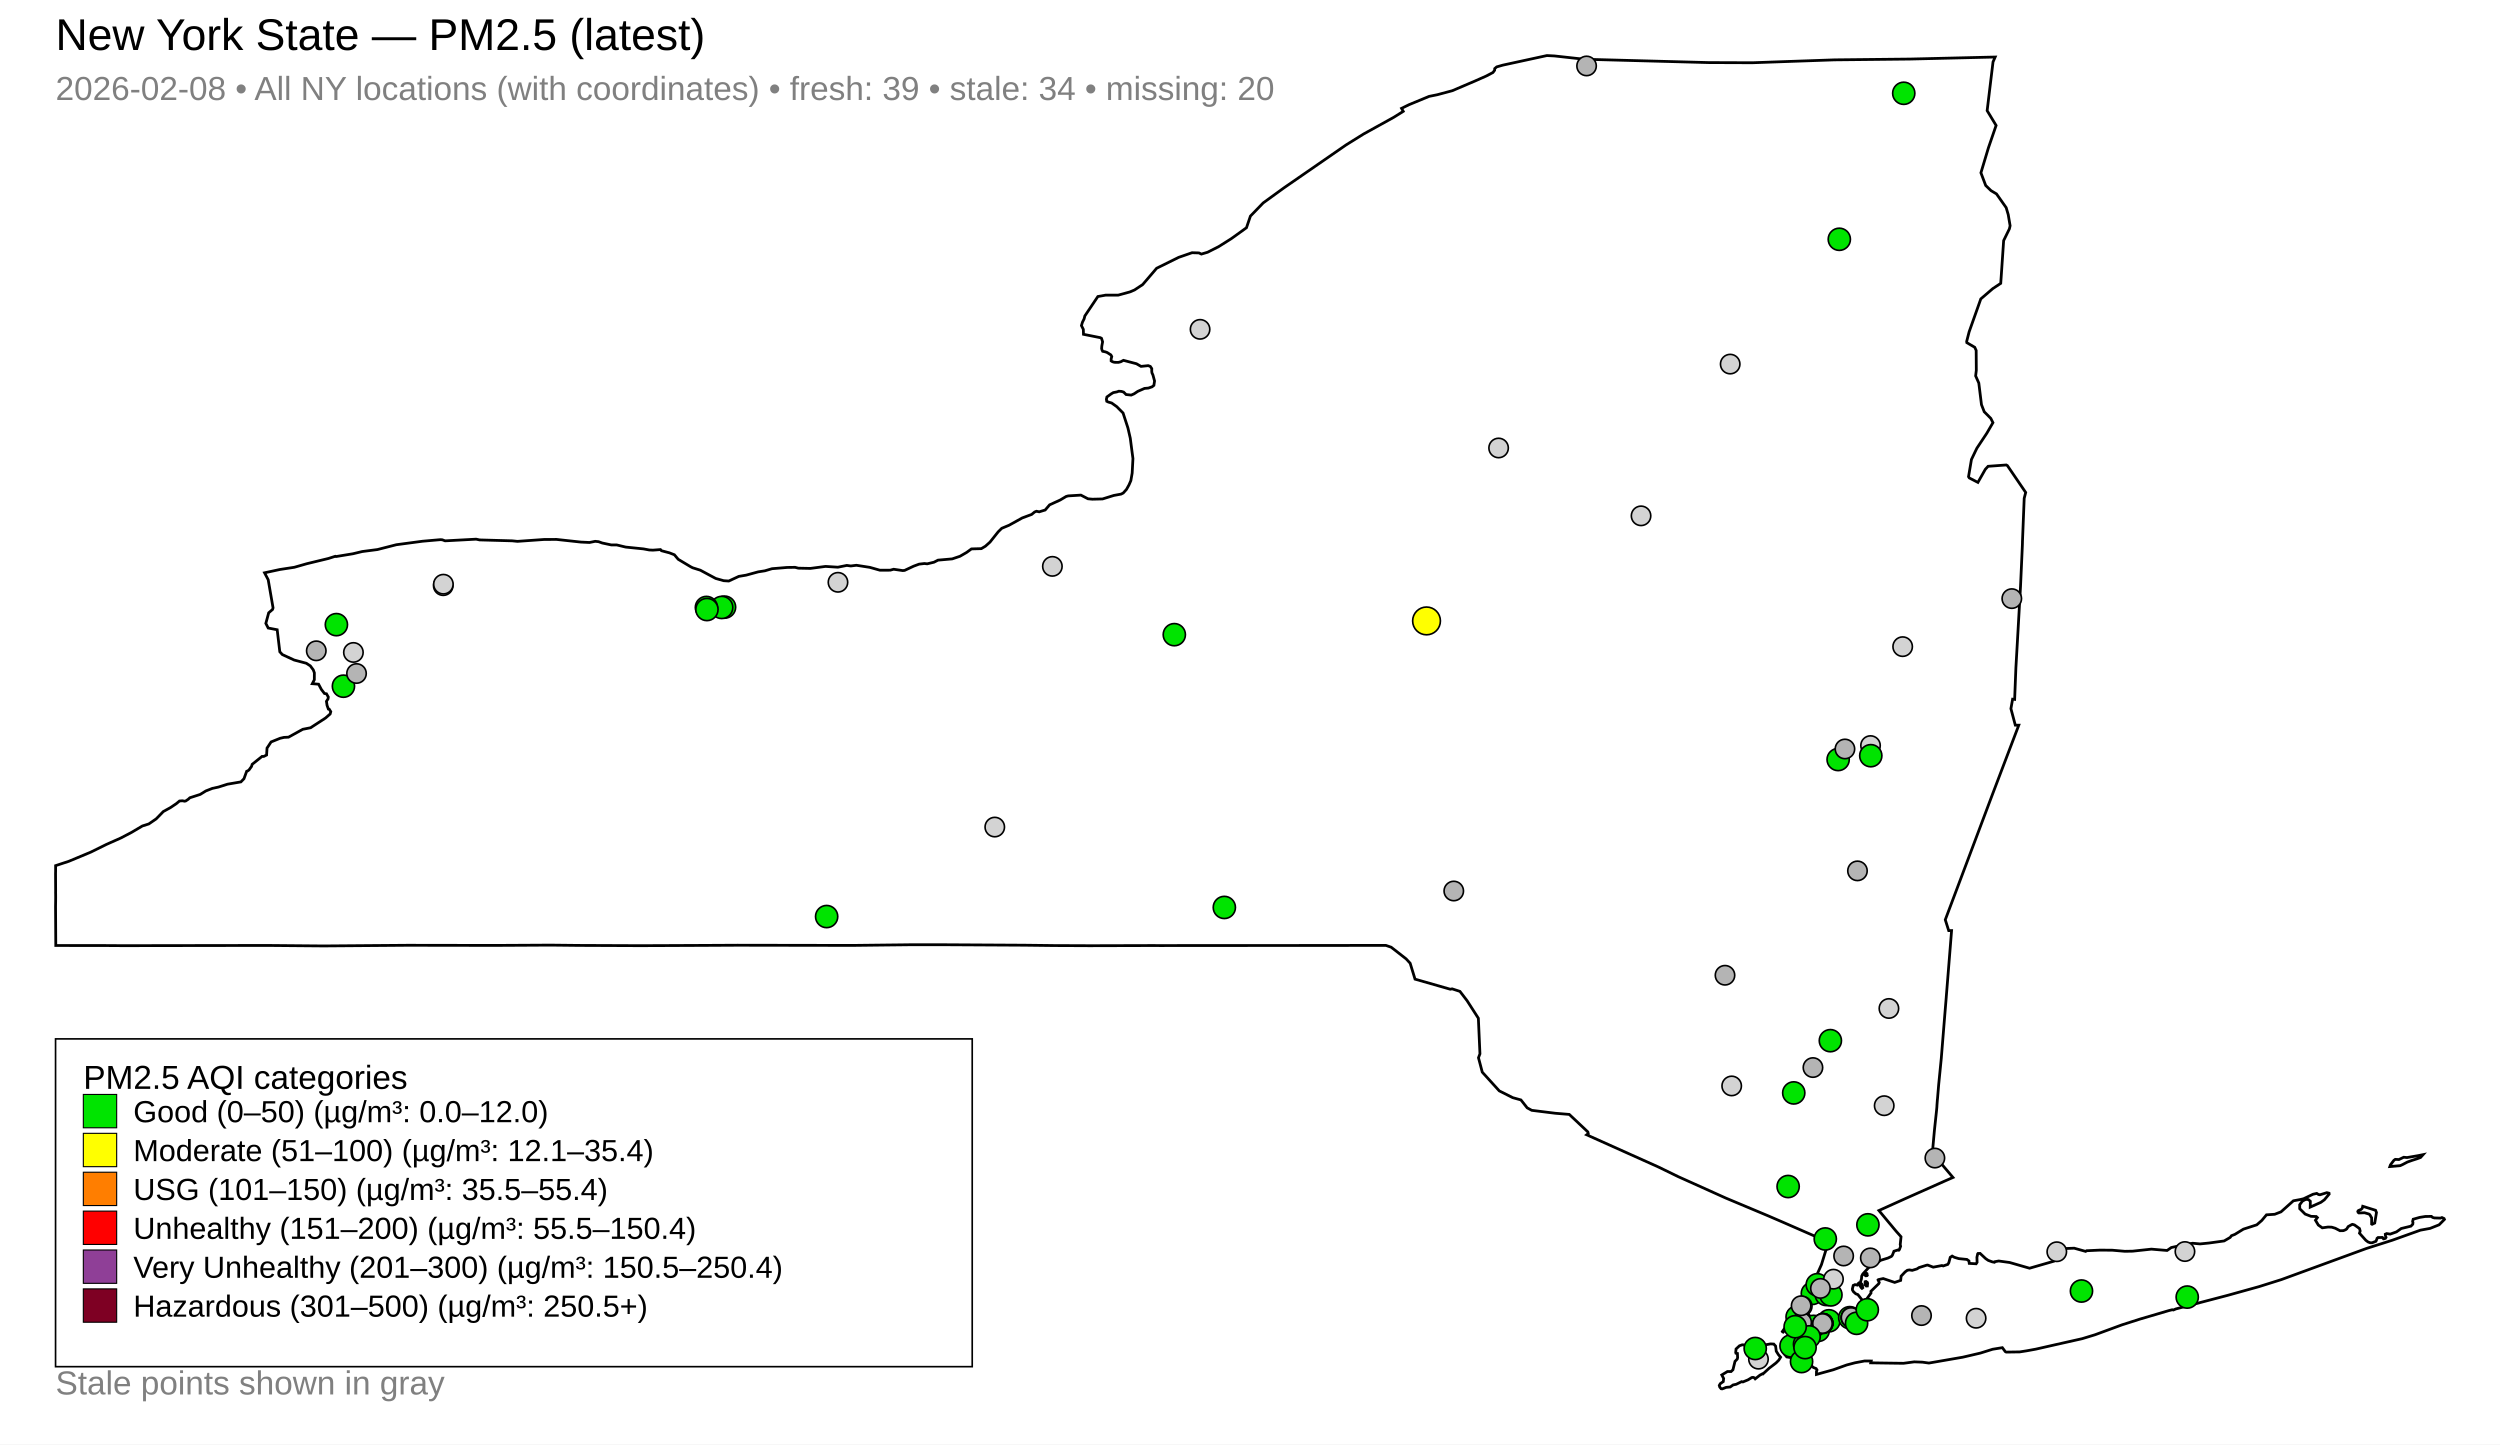
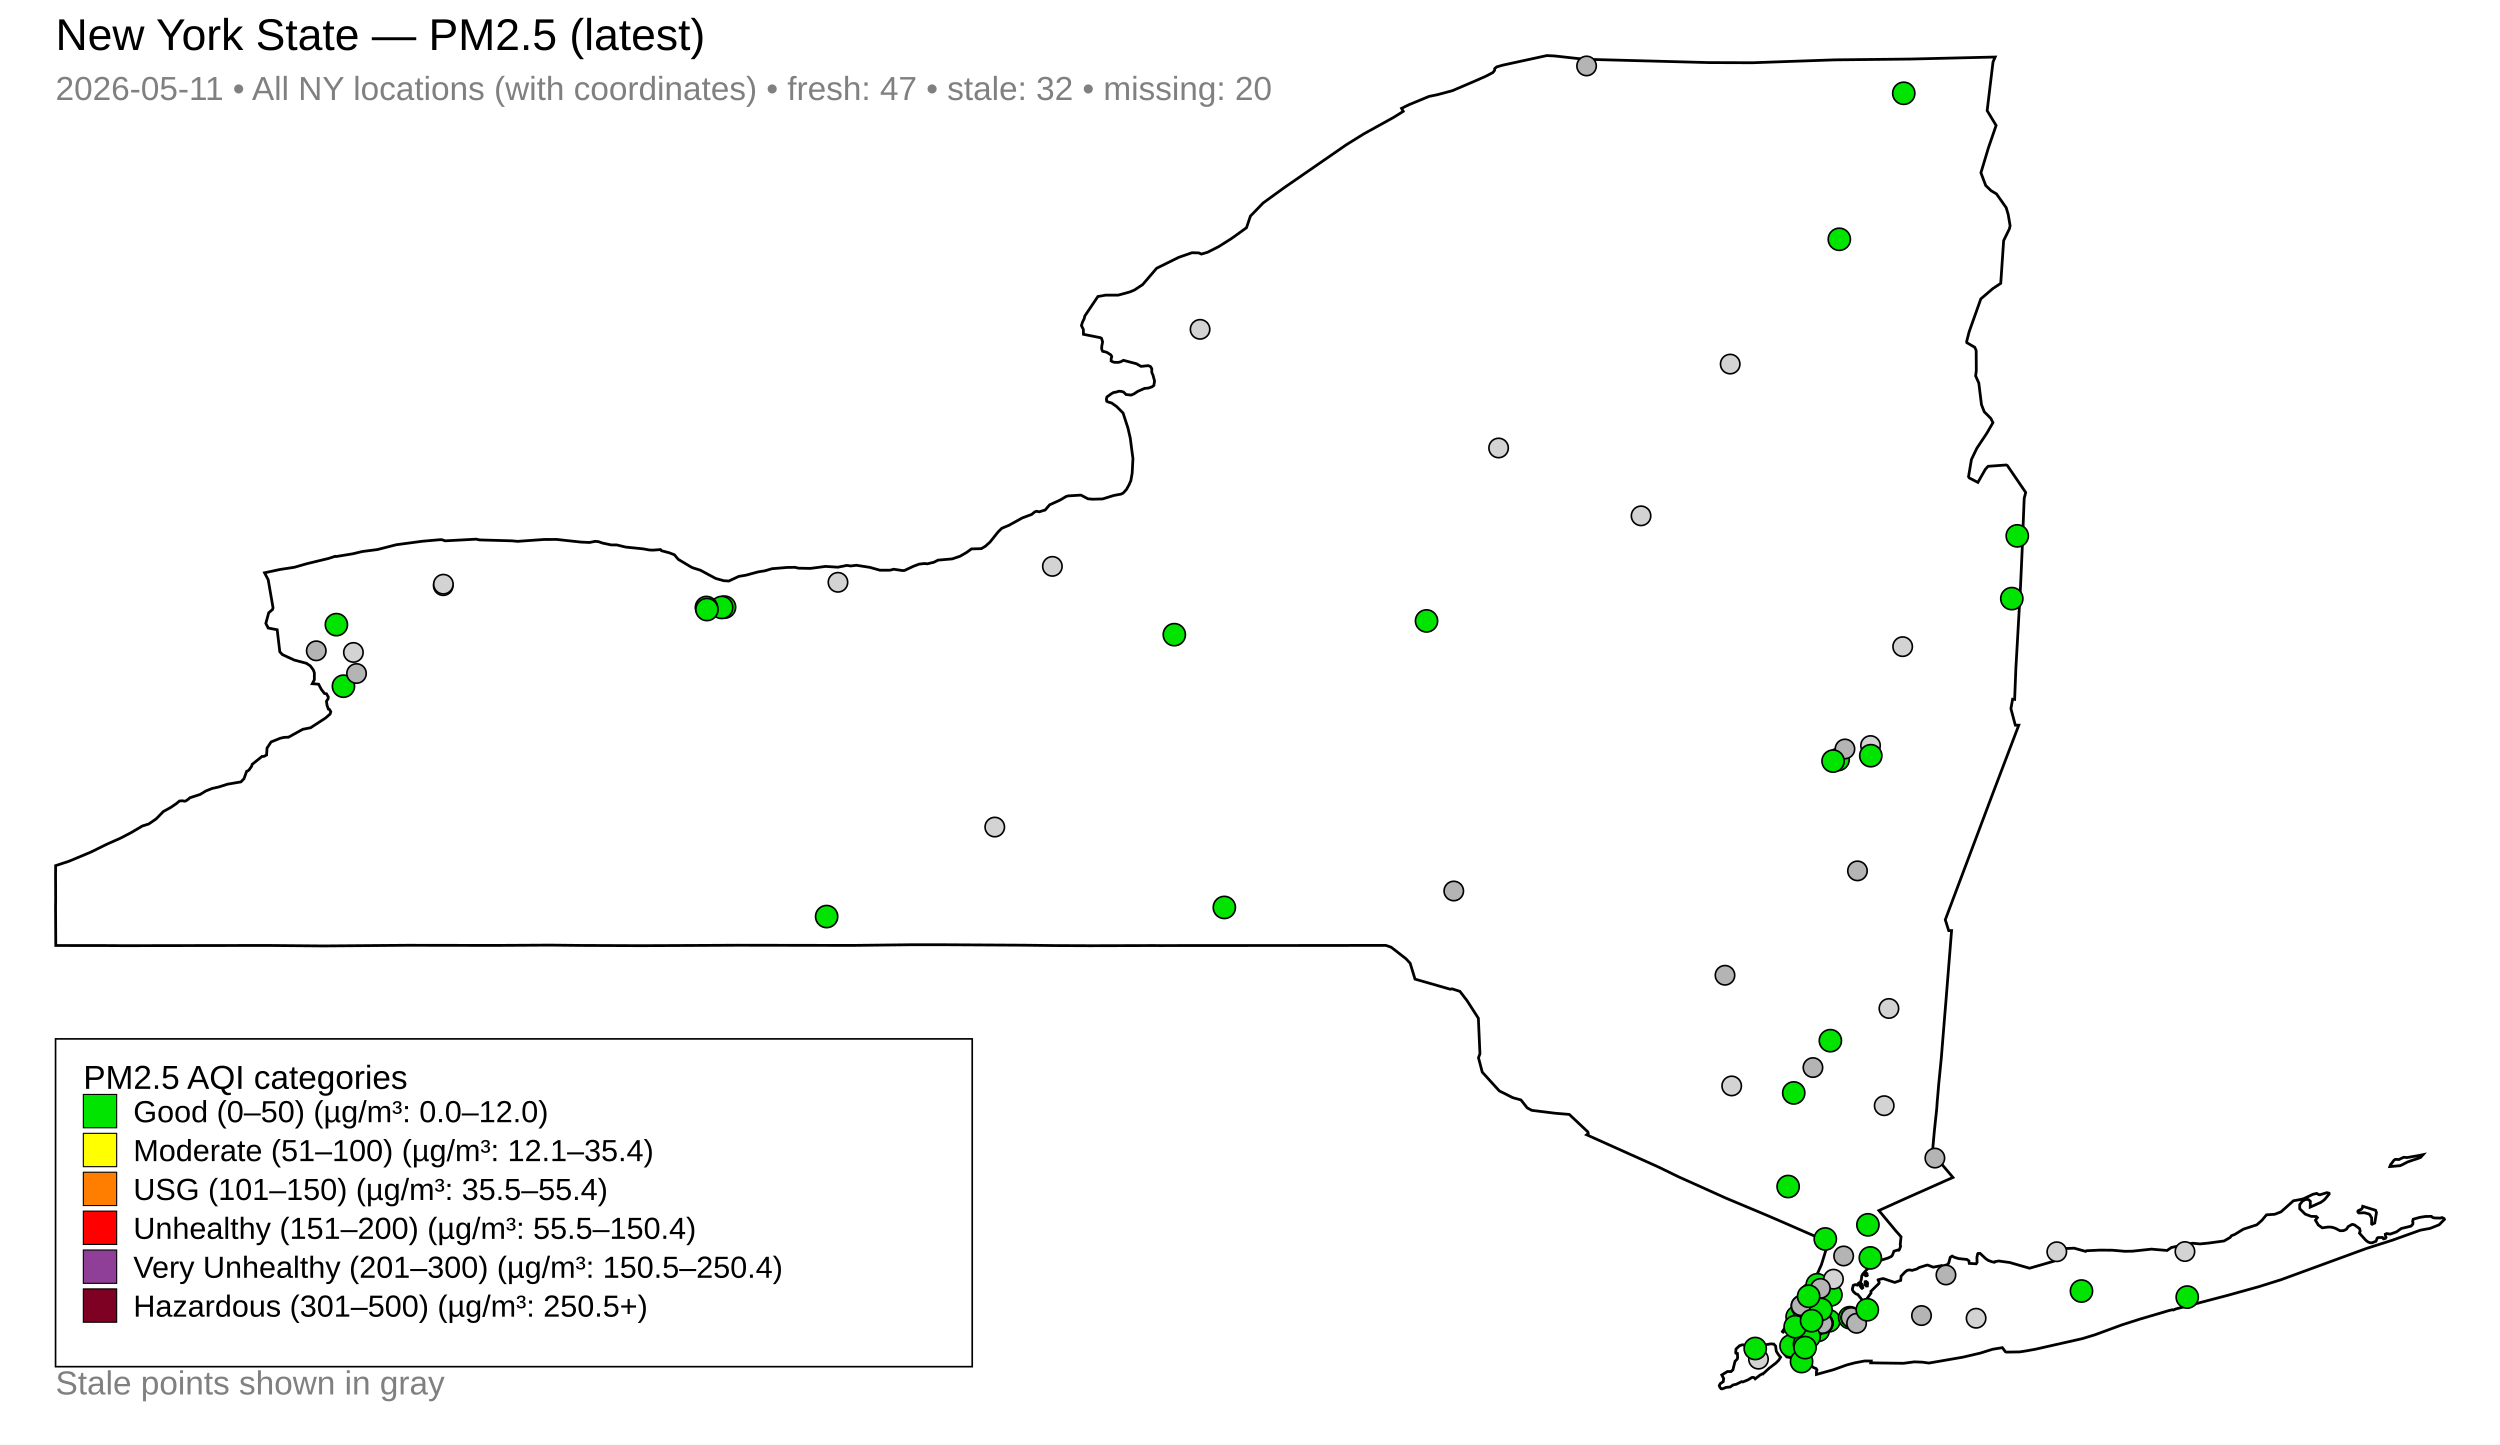
<svg xmlns="http://www.w3.org/2000/svg" width="900" height="520">
  <rect x="0" y="0" width="900" height="520" fill="white" />
  <text x="20" y="18" font-family="Arial, sans-serif" font-size="16">New York State — PM2.5 (latest)</text>
-   <text x="20" y="36" font-family="Arial, sans-serif" font-size="12" fill="gray">2026-02-08 • All NY locations (with coordinates) • fresh: 39 • stale: 34 • missing: 20</text>
+   <text x="20" y="36" font-family="Arial, sans-serif" font-size="12" fill="gray">2026-05-11 • All NY locations (with coordinates) • fresh: 47 • stale: 32 • missing: 20</text>
  <path d="M671.45,461.41 L671.76,461.32 L672.22,461.64 L672.35,461.97 L672.25,462.95 L671.86,462.98 L671.49,462.62 L671.42,461.90 L671.45,461.41 Z" fill="none" stroke="black" stroke-width="1" />
  <path d="M642.36,478.33 L642.45,478.27 L642.52,478.30 L642.67,478.45 L642.08,479.44 L641.97,479.57 L641.76,479.50 L641.65,479.36 L641.70,479.29 L642.36,478.33 Z" fill="none" stroke="black" stroke-width="1" />
  <path d="M631.09,495.85 L630.63,495.92 L629.30,496.74 L627.44,497.50 L626.99,497.39 L625.05,498.34 L623.91,498.58 L622.89,499.31 L621.43,499.45 L619.97,500.00 L619.59,499.94 L619.11,499.34 L618.94,498.75 L619.31,498.11 L620.38,497.37 L620.51,496.26 L619.84,494.98 L621.89,493.74 L623.20,493.75 L623.86,493.12 L624.60,490.10 L625.39,489.28 L625.54,488.77 L625.47,487.25 L624.94,487.17 L624.85,486.89 L624.98,485.63 L626.20,484.49 L627.20,484.13 L627.86,484.18 L628.29,484.48 L630.16,484.84 L633.73,484.48 L637.39,483.80 L638.55,483.86 L639.22,484.59 L639.45,486.43 L640.24,487.69 L641.02,488.58 L640.36,489.66 L639.38,490.65 L636.92,492.53 L634.68,494.60 L634.55,494.53 L633.57,495.05 L631.87,496.39 L631.55,496.00 L631.09,495.85 Z" fill="none" stroke="black" stroke-width="1" />
  <path d="M849.98,435.40 L850.40,435.00 L850.58,434.26 L855.20,435.70 L855.53,436.51 L854.90,440.30 L853.95,440.75 L853.79,440.66 L853.79,438.43 L853.14,437.30 L852.79,437.05 L851.24,436.59 L849.21,436.67 L848.92,436.46 L848.81,436.10 L849.05,435.78 L849.98,435.40 Z" fill="none" stroke="black" stroke-width="1" />
  <path d="M870.50,416.04 L872.32,415.67 L871.40,416.69 L870.20,417.14 L868.43,417.71 L866.65,418.34 L864.93,419.25 L864.09,419.63 L860.35,419.96 L860.56,419.36 L861.16,418.55 L861.81,417.71 L862.30,417.37 L863.61,417.44 L865.33,416.61 L866.53,416.72 L869.49,416.21 L870.50,416.04 Z" fill="none" stroke="black" stroke-width="1" />
  <path d="M672.13,458.56 L672.14,458.66 L672.14,458.72 L672.14,458.86 L672.23,459.11 L672.15,459.22 L671.72,459.30 L671.25,459.00 L671.26,458.78 L671.52,458.74 L671.57,458.43 L671.76,458.34 L672.01,458.42 L672.12,458.50 L672.13,458.56 Z" fill="none" stroke="black" stroke-width="1" />
  <path d="M711.67,111.62 L708.89,119.45 L708.00,122.91 L708.06,123.36 L710.90,125.02 L711.42,126.16 L711.47,133.32 L711.23,135.33 L712.37,137.90 L713.33,145.68 L714.32,148.22 L714.32,148.23 L716.69,150.62 L717.46,152.16 L716.34,154.09 L715.25,155.97 L711.69,161.33 L711.12,162.50 L709.72,165.42 L708.67,171.61 L708.95,172.06 L712.04,173.67 L714.72,168.95 L715.71,167.87 L722.27,167.39 L722.67,167.63 L728.86,176.71 L729.25,177.28 L728.71,179.40 L728.10,194.68 L728.09,194.76 L728.08,195.48 L728.05,196.41 L727.86,200.66 L727.39,211.06 L726.27,230.83 L725.74,240.07 L725.73,240.19 L725.72,240.42 L725.27,251.78 L724.54,251.70 L723.93,255.12 L725.51,261.06 L726.76,261.07 L722.18,273.10 L717.23,286.12 L710.91,302.93 L700.30,331.12 L701.53,335.01 L702.57,335.01 L700.65,358.95 L700.65,359.00 L700.08,365.91 L699.29,375.69 L698.86,381.02 L697.92,390.50 L697.50,395.54 L697.49,395.62 L697.48,395.72 L697.46,395.84 L697.46,395.89 L697.45,395.95 L697.30,397.94 L697.29,398.09 L697.29,398.14 L697.28,398.37 L697.27,398.55 L697.17,399.64 L697.11,400.19 L697.09,400.40 L696.44,406.47 L696.33,407.58 L695.65,415.11 L703.07,423.89 L700.16,425.16 L699.60,425.41 L688.75,430.24 L686.82,431.10 L686.00,431.46 L676.41,435.79 L680.06,440.19 L680.83,441.10 L681.61,442.05 L682.65,443.29 L684.29,445.13 L684.37,445.24 L684.08,448.06 L684.22,448.65 L683.79,449.84 L683.56,450.08 L683.30,449.97 L681.82,450.44 L681.25,451.90 L680.91,452.31 L679.66,452.90 L677.07,453.70 L675.98,454.45 L673.26,455.77 L670.59,458.65 L670.35,459.12 L670.21,459.39 L670.13,460.39 L669.78,461.51 L669.86,461.98 L670.22,462.23 L670.50,462.70 L670.50,462.99 L670.49,463.23 L670.60,463.60 L670.45,463.73 L670.31,463.82 L670.15,463.69 L669.84,463.26 L669.53,462.78 L669.70,462.27 L669.40,461.80 L669.23,461.82 L668.86,462.18 L668.61,462.63 L667.80,462.47 L667.16,462.76 L666.86,464.00 L666.90,464.43 L667.26,465.03 L668.07,465.76 L668.85,466.07 L670.08,467.63 L670.58,468.27 L671.16,468.23 L671.99,467.65 L672.01,467.64 L673.56,465.50 L673.52,464.88 L676.36,462.11 L676.53,461.69 L676.10,460.78 L676.22,460.66 L677.95,460.28 L682.09,461.67 L682.62,461.49 L684.24,460.94 L684.40,459.42 L685.84,457.89 L686.64,457.30 L687.38,457.17 L688.40,457.33 L690.11,456.81 L690.84,456.33 L693.58,455.47 L693.99,455.43 L695.96,456.18 L699.09,455.59 L699.56,455.74 L701.20,455.18 L701.51,454.68 L701.56,454.61 L702.09,452.64 L702.78,452.18 L702.84,452.21 L703.35,452.51 L703.54,452.61 L703.97,452.75 L705.14,453.10 L705.48,453.14 L705.92,453.18 L707.17,453.31 L707.99,453.39 L708.08,453.40 L708.82,453.94 L708.84,454.11 L708.93,454.82 L711.41,454.96 L711.75,454.44 L711.69,452.62 L711.97,451.37 L712.09,451.24 L712.84,451.23 L714.85,453.11 L715.77,453.74 L717.21,454.27 L717.99,454.42 L718.14,454.21 L719.54,453.96 L723.48,454.50 L723.48,454.50 L730.64,456.56 L739.37,454.04 L739.67,453.38 L739.84,451.18 L740.27,450.08 L743.57,449.47 L746.71,449.35 L750.83,450.50 L751.18,450.26 L756.02,450.04 L760.46,450.08 L764.95,450.47 L767.74,450.42 L774.50,449.69 L780.15,450.17 L781.68,449.11 L786.64,448.02 L789.37,447.57 L792.02,447.81 L795.24,447.49 L800.69,446.74 L802.85,445.48 L803.34,444.85 L804.55,444.38 L807.63,442.49 L812.44,440.94 L814.24,439.37 L815.93,437.34 L818.90,437.14 L821.17,436.26 L825.62,432.29 L828.10,431.83 L829.29,431.55 L832.69,429.93 L834.03,429.63 L834.66,430.02 L835.20,430.12 L837.67,429.36 L838.45,429.55 L838.50,429.87 L836.78,431.92 L835.52,432.84 L831.68,434.56 L831.72,432.46 L831.03,431.85 L830.34,431.77 L829.75,431.92 L828.83,432.45 L827.89,433.71 L827.90,435.13 L829.85,437.07 L831.97,437.88 L833.86,437.95 L834.26,438.34 L833.56,439.28 L834.59,441.01 L836.02,442.02 L838.12,441.73 L839.41,441.78 L840.70,442.17 L842.40,443.06 L843.63,443.03 L844.42,442.70 L844.83,442.40 L845.34,441.58 L846.64,440.84 L846.91,440.77 L847.62,440.98 L849.42,442.27 L849.66,443.16 L849.41,443.95 L851.70,446.51 L852.50,447.11 L853.25,447.39 L853.98,447.40 L855.33,446.86 L855.66,446.12 L855.74,445.80 L856.07,445.52 L857.67,445.48 L858.06,445.98 L858.15,445.97 L858.36,445.93 L858.75,445.80 L858.97,445.46 L858.75,444.81 L858.71,444.31 L859.20,444.09 L860.47,444.28 L862.73,443.48 L864.44,442.27 L867.94,441.41 L868.59,440.72 L868.67,440.13 L868.54,439.69 L868.75,438.92 L871.08,438.26 L873.13,437.93 L875.32,437.90 L875.73,438.27 L876.37,438.45 L878.55,438.52 L879.10,438.32 L879.86,438.67 L880.00,438.99 L878.08,440.93 L874.83,442.22 L871.35,442.86 L861.17,446.50 L851.91,449.45 L821.30,460.65 L813.23,463.19 L801.98,466.32 L783.30,471.22 L782.44,471.59 L781.99,471.51 L780.80,471.81 L770.46,474.85 L763.93,476.94 L754.22,480.51 L749.60,481.92 L739.78,484.13 L732.91,485.69 L729.57,486.30 L727.07,486.69 L726.81,486.69 L722.25,486.76 L721.89,486.57 L720.85,485.16 L717.35,485.73 L712.94,487.11 L709.48,487.92 L706.59,488.59 L694.41,490.70 L692.08,490.38 L689.13,490.27 L685.24,490.79 L679.31,490.71 L673.48,490.62 L673.53,490.41 L673.63,489.97 L671.28,489.95 L668.40,490.49 L667.81,490.60 L664.81,491.39 L659.97,493.12 L653.92,494.79 L653.93,493.72 L654.12,493.19 L653.80,492.69 L653.48,492.56 L652.83,492.29 L652.23,491.79 L651.22,491.87 L647.74,492.11 L646.58,492.09 L645.82,491.85 L645.49,491.67 L645.39,491.28 L646.01,490.71 L646.11,490.58 L646.63,489.96 L646.44,489.42 L645.61,488.88 L643.23,488.50 L642.49,487.59 L642.19,486.33 L642.63,485.03 L642.90,484.64 L643.31,484.03 L644.81,482.70 L644.57,480.60 L644.31,480.34 L644.19,480.22 L644.10,479.73 L644.44,479.04 L644.79,478.83 L644.97,478.16 L644.68,477.60 L644.13,477.34 L645.30,472.33 L645.80,471.59 L646.70,470.22 L647.56,468.92 L648.23,467.90 L652.43,461.52 L653.54,459.79 L654.04,459.01 L654.05,459.01 L654.69,457.56 L655.54,455.67 L655.73,455.24 L658.33,446.78 L657.39,446.77 L656.39,446.35 L642.34,440.21 L642.34,440.21 L636.74,437.79 L636.27,437.59 L623.59,432.27 L621.30,431.31 L607.02,424.88 L604.15,423.59 L597.03,420.12 L571.21,408.53 L571.77,408.09 L571.62,407.48 L564.94,401.19 L564.57,401.16 L559.87,400.77 L551.43,399.72 L549.78,398.82 L547.54,395.98 L544.57,395.15 L539.74,392.72 L533.62,385.98 L532.58,382.03 L532.25,380.80 L532.78,379.37 L532.21,366.57 L528.15,360.25 L525.58,356.90 L522.77,355.99 L522.09,356.12 L509.41,352.49 L507.66,346.77 L506.19,345.18 L500.83,341.00 L498.91,340.34 L491.03,340.35 L490.57,340.35 L486.12,340.35 L485.47,340.36 L485.40,340.37 L431.39,340.39 L431.08,340.39 L417.73,340.41 L415.79,340.40 L414.97,340.40 L413.41,340.40 L391.85,340.46 L391.18,340.45 L378.97,340.40 L378.49,340.39 L368.59,340.27 L368.53,340.27 L340.49,340.11 L338.40,340.10 L329.08,340.10 L328.96,340.11 L328.40,340.11 L327.31,340.11 L326.71,340.12 L324.20,340.15 L324.19,340.15 L319.64,340.20 L319.63,340.20 L306.90,340.35 L265.50,340.28 L254.11,340.34 L238.89,340.41 L230.96,340.44 L229.96,340.44 L208.32,340.35 L208.29,340.35 L198.12,340.24 L189.21,340.29 L178.17,340.35 L146.78,340.30 L116.53,340.54 L111.73,340.50 L97.20,340.37 L96.24,340.36 L44.33,340.44 L42.93,340.43 L36.46,340.39 L34.89,340.38 L34.89,340.39 L20.08,340.38 L20.00,326.35 L20.03,324.28 L20.04,323.01 L20.03,321.88 L20.02,321.20 L20.03,320.78 L20.00,314.47 L20.02,313.59 L20.02,311.63 L24.82,310.05 L32.70,306.76 L38.29,304.00 L43.48,301.69 L47.32,299.68 L51.26,297.35 L53.57,296.62 L56.23,294.79 L58.80,292.15 L61.36,290.74 L63.51,289.29 L64.62,288.36 L65.67,288.28 L66.45,288.43 L66.85,288.35 L67.76,287.74 L68.34,287.20 L72.08,285.99 L74.12,284.73 L76.48,283.81 L78.63,283.35 L81.89,282.31 L86.73,281.48 L87.83,280.34 L88.03,279.78 L88.81,277.65 L89.17,277.53 L89.64,277.18 L90.54,275.93 L90.79,275.15 L94.34,272.31 L94.94,272.32 L95.97,271.81 L96.13,269.31 L97.59,267.10 L100.85,265.78 L102.24,265.46 L103.87,265.38 L108.98,262.55 L111.81,261.99 L117.20,258.48 L118.85,257.03 L119.08,256.20 L118.52,255.30 L118.21,255.25 L117.74,253.94 L117.52,252.48 L118.09,251.60 L118.19,250.93 L117.53,249.76 L116.81,249.66 L115.68,248.18 L114.69,246.31 L112.43,246.13 L113.16,244.71 L113.17,242.22 L112.79,241.17 L111.73,239.73 L111.48,239.56 L110.26,238.77 L105.89,237.61 L101.65,235.65 L100.73,234.64 L99.82,226.98 L99.79,226.71 L96.55,226.09 L95.70,224.42 L96.73,220.61 L98.11,219.42 L98.30,218.83 L96.55,208.71 L95.24,206.21 L100.75,205.02 L105.97,204.22 L110.44,202.94 L118.20,201.06 L120.72,200.26 L120.96,200.36 L127.08,199.35 L130.41,198.55 L135.88,197.84 L142.68,196.10 L152.14,194.84 L158.51,194.28 L159.20,194.32 L160.22,194.70 L161.05,194.66 L171.41,194.10 L172.66,194.37 L184.42,194.70 L186.27,194.89 L195.89,194.21 L200.32,194.19 L209.12,195.15 L212.16,195.29 L212.25,195.29 L214.25,194.88 L215.47,195.00 L216.80,195.48 L220.09,196.18 L222.04,196.18 L225.25,196.95 L231.64,197.60 L233.73,197.99 L235.06,198.05 L237.77,197.85 L238.13,198.26 L240.99,199.02 L242.78,199.72 L244.16,201.35 L248.63,204.03 L249.35,204.40 L252.12,205.27 L254.96,206.80 L257.67,208.25 L260.52,209.05 L262.36,209.17 L265.97,207.50 L268.62,207.05 L272.95,205.87 L275.37,205.49 L277.93,204.73 L278.54,204.68 L279.56,204.60 L283.36,204.28 L286.24,204.24 L287.40,204.54 L291.73,204.63 L297.18,203.91 L301.64,204.19 L304.86,203.55 L306.28,203.75 L308.30,203.50 L313.14,204.25 L316.78,205.28 L320.50,205.26 L321.72,204.93 L324.99,205.41 L325.67,205.34 L328.91,203.82 L330.88,203.09 L332.77,202.87 L333.80,202.98 L336.24,202.39 L337.69,201.65 L342.80,201.20 L345.59,200.26 L347.98,198.88 L349.72,197.61 L350.65,197.58 L353.28,197.51 L354.75,196.63 L356.40,195.16 L359.33,191.47 L360.63,190.19 L362.11,189.57 L363.20,189.12 L368.02,186.45 L371.39,185.20 L372.46,184.32 L373.13,184.05 L374.11,184.26 L376.27,183.60 L377.85,181.75 L381.66,180.01 L383.82,178.72 L384.57,178.52 L389.12,178.24 L391.66,179.56 L393.25,179.71 L396.92,179.62 L400.98,178.36 L403.59,177.88 L404.37,177.48 L405.53,176.19 L406.42,174.60 L407.11,173.02 L407.58,170.32 L407.86,165.08 L407.43,161.84 L406.90,157.75 L406.05,154.06 L404.30,148.68 L402.03,146.39 L400.20,145.08 L399.02,144.75 L398.43,144.46 L398.30,143.71 L398.49,142.90 L399.19,142.40 L399.96,141.84 L400.79,141.34 L402.07,141.09 L402.77,140.84 L403.73,140.91 L404.50,141.15 L405.39,142.03 L407.24,142.23 L408.27,141.78 L409.60,140.89 L412.03,139.83 L413.42,139.71 L414.75,139.25 L415.40,138.73 L415.64,137.15 L415.05,134.99 L414.70,134.22 L414.63,133.66 L414.63,132.69 L414.11,131.91 L413.35,131.63 L410.77,131.90 L409.13,130.95 L404.44,129.72 L403.48,130.23 L402.65,130.45 L401.80,130.45 L401.14,130.42 L400.49,130.22 L400.01,129.92 L400.01,129.23 L400.23,128.35 L399.91,127.76 L398.58,126.91 L397.93,126.67 L396.96,126.47 L396.72,126.00 L396.59,125.47 L396.65,124.60 L396.94,123.06 L396.55,121.81 L396.15,121.57 L390.05,120.35 L390.00,118.58 L389.32,117.22 L389.67,116.02 L390.28,114.79 L390.55,113.73 L395.23,106.75 L398.07,106.24 L402.54,106.25 L406.75,105.10 L408.43,104.39 L411.37,102.44 L416.39,96.57 L424.32,92.65 L429.13,90.98 L431.61,91.05 L432.49,91.47 L434.73,90.81 L438.71,88.79 L443.22,85.95 L444.47,85.06 L448.73,81.98 L450.15,77.80 L454.75,73.05 L462.25,67.61 L484.59,52.17 L490.91,48.23 L501.72,42.25 L505.17,40.09 L504.56,39.01 L507.22,37.70 L514.47,34.70 L517.43,34.10 L522.81,32.66 L530.97,29.18 L535.07,27.36 L537.46,26.10 L538.06,25.30 L538.10,24.70 L538.81,24.08 L541.02,23.45 L556.89,20.00 L559.60,20.14 L567.94,21.06 L570.44,21.33 L615.11,22.53 L630.83,22.59 L643.82,22.13 L660.44,21.55 L687.64,21.26 L718.26,20.53 L717.49,22.29 L716.48,30.64 L715.37,39.83 L718.60,45.16 L715.84,53.19 L713.13,62.21 L714.85,66.77 L716.21,68.09 L716.77,68.63 L718.74,69.81 L718.74,69.81 L722.22,74.75 L722.96,77.26 L723.64,81.27 L723.38,82.39 L721.31,86.62 L720.42,99.76 L720.26,102.01 L717.42,103.89 L713.09,107.61 L711.67,111.62 Z" fill="none" stroke="black" stroke-width="1" />
  <circle cx="623.41" cy="390.93" r="3.50" fill="lightgray" stroke="black" stroke-width="0.6" />
  <circle cx="113.86" cy="234.29" r="3.50" fill="rgb(180,180,180)" stroke="black" stroke-width="0.6" />
  <circle cx="643.73" cy="427.15" r="4.00" fill="#00E400" stroke="black" stroke-width="0.6" />
  <circle cx="652.45" cy="465.63" r="4.00" fill="#00E400" stroke="black" stroke-width="0.6" />
  <circle cx="645.75" cy="393.45" r="4.00" fill="#00E400" stroke="black" stroke-width="0.6" />
  <circle cx="633.05" cy="489.30" r="3.50" fill="lightgray" stroke="black" stroke-width="0.6" />
  <circle cx="539.50" cy="161.27" r="3.50" fill="lightgray" stroke="black" stroke-width="0.6" />
  <circle cx="711.40" cy="474.57" r="3.50" fill="lightgray" stroke="black" stroke-width="0.6" />
  <circle cx="159.56" cy="210.84" r="3.50" fill="lightgray" stroke="black" stroke-width="0.6" />
  <circle cx="590.78" cy="185.70" r="3.50" fill="lightgray" stroke="black" stroke-width="0.6" />
  <circle cx="622.87" cy="131.07" r="3.50" fill="lightgray" stroke="black" stroke-width="0.6" />
  <circle cx="358.12" cy="297.74" r="3.50" fill="lightgray" stroke="black" stroke-width="0.6" />
-   <circle cx="513.55" cy="223.53" r="5.00" fill="#FFFF00" stroke="black" stroke-width="0.6" />
+   <circle cx="513.55" cy="223.53" r="4.00" fill="#00E400" stroke="black" stroke-width="0.6" />
  <circle cx="432.03" cy="118.56" r="3.50" fill="lightgray" stroke="black" stroke-width="0.6" />
  <circle cx="260.84" cy="218.57" r="4.00" fill="#00E400" stroke="black" stroke-width="0.6" />
  <circle cx="654.21" cy="462.50" r="4.00" fill="#00E400" stroke="black" stroke-width="0.6" />
  <circle cx="657.44" cy="466.02" r="4.00" fill="#00E400" stroke="black" stroke-width="0.6" />
  <circle cx="658.41" cy="475.49" r="4.00" fill="#00E400" stroke="black" stroke-width="0.6" />
  <circle cx="673.39" cy="268.40" r="3.50" fill="lightgray" stroke="black" stroke-width="0.6" />
  <circle cx="301.67" cy="209.63" r="3.50" fill="lightgray" stroke="black" stroke-width="0.6" />
  <circle cx="665.90" cy="474.36" r="4.00" fill="#00E400" stroke="black" stroke-width="0.6" />
  <circle cx="662.15" cy="86.14" r="4.00" fill="#00E400" stroke="black" stroke-width="0.6" />
  <circle cx="672.45" cy="440.94" r="4.00" fill="#00E400" stroke="black" stroke-width="0.6" />
  <circle cx="684.96" cy="232.79" r="3.50" fill="lightgray" stroke="black" stroke-width="0.6" />
  <circle cx="678.31" cy="398.05" r="3.50" fill="lightgray" stroke="black" stroke-width="0.6" />
  <circle cx="648.49" cy="475.16" r="3.50" fill="rgb(180,180,180)" stroke="black" stroke-width="0.6" />
  <circle cx="422.75" cy="228.48" r="4.00" fill="#00E400" stroke="black" stroke-width="0.6" />
  <circle cx="297.59" cy="329.96" r="4.00" fill="#00E400" stroke="black" stroke-width="0.6" />
  <circle cx="749.33" cy="464.77" r="4.00" fill="#00E400" stroke="black" stroke-width="0.6" />
  <circle cx="644.77" cy="484.52" r="4.00" fill="#00E400" stroke="black" stroke-width="0.6" />
  <circle cx="127.23" cy="234.88" r="3.50" fill="lightgray" stroke="black" stroke-width="0.6" />
  <circle cx="673.48" cy="272.05" r="4.00" fill="#00E400" stroke="black" stroke-width="0.6" />
  <circle cx="123.64" cy="247.03" r="4.00" fill="#00E400" stroke="black" stroke-width="0.6" />
  <circle cx="159.62" cy="210.31" r="3.50" fill="lightgray" stroke="black" stroke-width="0.6" />
  <circle cx="691.74" cy="473.60" r="3.50" fill="rgb(180,180,180)" stroke="black" stroke-width="0.6" />
  <circle cx="647.35" cy="476.84" r="3.50" fill="rgb(180,180,180)" stroke="black" stroke-width="0.6" />
  <circle cx="654.57" cy="478.94" r="4.00" fill="#00E400" stroke="black" stroke-width="0.6" />
  <circle cx="659.13" cy="466.16" r="4.00" fill="#00E400" stroke="black" stroke-width="0.6" />
  <circle cx="660.05" cy="460.50" r="3.50" fill="lightgray" stroke="black" stroke-width="0.6" />
  <circle cx="680.01" cy="363.05" r="3.50" fill="lightgray" stroke="black" stroke-width="0.6" />
  <circle cx="786.58" cy="450.55" r="3.50" fill="lightgray" stroke="black" stroke-width="0.6" />
  <circle cx="571.17" cy="23.74" r="3.50" fill="rgb(180,180,180)" stroke="black" stroke-width="0.6" />
  <circle cx="740.45" cy="450.63" r="3.50" fill="lightgray" stroke="black" stroke-width="0.6" />
  <circle cx="128.35" cy="242.46" r="3.50" fill="rgb(180,180,180)" stroke="black" stroke-width="0.6" />
  <circle cx="378.86" cy="203.89" r="3.50" fill="lightgray" stroke="black" stroke-width="0.6" />
  <circle cx="666.63" cy="474.18" r="3.50" fill="rgb(180,180,180)" stroke="black" stroke-width="0.6" />
  <circle cx="259.81" cy="218.68" r="4.00" fill="#00E400" stroke="black" stroke-width="0.6" />
  <circle cx="655.35" cy="463.83" r="3.50" fill="rgb(180,180,180)" stroke="black" stroke-width="0.6" />
  <circle cx="631.88" cy="485.46" r="4.00" fill="#00E400" stroke="black" stroke-width="0.6" />
-   <circle cx="673.32" cy="452.85" r="3.50" fill="rgb(180,180,180)" stroke="black" stroke-width="0.6" />
+   <circle cx="673.32" cy="452.85" r="4.00" fill="#00E400" stroke="black" stroke-width="0.6" />
  <circle cx="651.55" cy="480.96" r="3.50" fill="rgb(180,180,180)" stroke="black" stroke-width="0.6" />
  <circle cx="523.36" cy="320.76" r="3.50" fill="rgb(180,180,180)" stroke="black" stroke-width="0.6" />
  <circle cx="672.22" cy="471.51" r="3.50" fill="rgb(180,180,180)" stroke="black" stroke-width="0.6" />
  <circle cx="666.37" cy="474.31" r="3.50" fill="rgb(180,180,180)" stroke="black" stroke-width="0.6" />
  <circle cx="672.22" cy="471.51" r="3.50" fill="rgb(180,180,180)" stroke="black" stroke-width="0.6" />
  <circle cx="685.35" cy="33.58" r="4.00" fill="#00E400" stroke="black" stroke-width="0.6" />
  <circle cx="254.31" cy="218.69" r="4.00" fill="#00E400" stroke="black" stroke-width="0.6" />
  <circle cx="666.34" cy="474.37" r="3.50" fill="rgb(180,180,180)" stroke="black" stroke-width="0.6" />
  <circle cx="666.37" cy="474.31" r="3.50" fill="rgb(180,180,180)" stroke="black" stroke-width="0.6" />
  <circle cx="646.96" cy="474.10" r="4.00" fill="#00E400" stroke="black" stroke-width="0.6" />
  <circle cx="652.66" cy="384.32" r="3.50" fill="rgb(180,180,180)" stroke="black" stroke-width="0.6" />
  <circle cx="657.10" cy="446.03" r="4.00" fill="#00E400" stroke="black" stroke-width="0.6" />
  <circle cx="652.89" cy="477.50" r="4.00" fill="#00E400" stroke="black" stroke-width="0.6" />
  <circle cx="121.10" cy="224.87" r="4.00" fill="#00E400" stroke="black" stroke-width="0.6" />
  <circle cx="648.56" cy="490.16" r="4.00" fill="#00E400" stroke="black" stroke-width="0.6" />
  <circle cx="656.29" cy="476.41" r="3.50" fill="rgb(180,180,180)" stroke="black" stroke-width="0.6" />
  <circle cx="656.29" cy="476.43" r="3.50" fill="rgb(180,180,180)" stroke="black" stroke-width="0.6" />
  <circle cx="656.31" cy="476.41" r="3.50" fill="rgb(180,180,180)" stroke="black" stroke-width="0.6" />
  <circle cx="656.37" cy="476.36" r="3.50" fill="rgb(180,180,180)" stroke="black" stroke-width="0.6" />
  <circle cx="656.16" cy="476.60" r="3.50" fill="rgb(180,180,180)" stroke="black" stroke-width="0.6" />
  <circle cx="656.27" cy="476.40" r="3.50" fill="rgb(180,180,180)" stroke="black" stroke-width="0.6" />
  <circle cx="656.09" cy="476.47" r="3.50" fill="rgb(180,180,180)" stroke="black" stroke-width="0.6" />
-   <circle cx="668.37" cy="476.39" r="4.00" fill="#00E400" stroke="black" stroke-width="0.6" />
+   <circle cx="668.37" cy="476.39" r="3.50" fill="rgb(180,180,180)" stroke="black" stroke-width="0.6" />
  <circle cx="440.76" cy="326.68" r="4.00" fill="#00E400" stroke="black" stroke-width="0.6" />
-   <circle cx="648.83" cy="470.23" r="3.50" fill="rgb(180,180,180)" stroke="black" stroke-width="0.6" />
+   <circle cx="648.83" cy="470.23" r="4.00" fill="#00E400" stroke="black" stroke-width="0.6" />
  <circle cx="672.22" cy="471.51" r="4.00" fill="#00E400" stroke="black" stroke-width="0.6" />
-   <circle cx="724.25" cy="215.50" r="3.50" fill="rgb(180,180,180)" stroke="black" stroke-width="0.6" />
+   <circle cx="724.25" cy="215.50" r="4.00" fill="#00E400" stroke="black" stroke-width="0.6" />
  <circle cx="668.69" cy="313.51" r="3.50" fill="rgb(180,180,180)" stroke="black" stroke-width="0.6" />
-   <circle cx="648.60" cy="476.10" r="3.50" fill="rgb(180,180,180)" stroke="black" stroke-width="0.6" />
+   <circle cx="648.60" cy="476.10" r="4.00" fill="#00E400" stroke="black" stroke-width="0.6" />
  <circle cx="661.73" cy="273.43" r="4.00" fill="#00E400" stroke="black" stroke-width="0.6" />
  <circle cx="649.63" cy="483.92" r="4.00" fill="#00E400" stroke="black" stroke-width="0.6" />
  <circle cx="658.93" cy="374.64" r="4.00" fill="#00E400" stroke="black" stroke-width="0.6" />
  <circle cx="696.56" cy="416.90" r="3.50" fill="rgb(180,180,180)" stroke="black" stroke-width="0.6" />
  <circle cx="787.40" cy="466.95" r="3.50" fill="rgb(180,180,180)" stroke="black" stroke-width="0.6" />
  <circle cx="664.18" cy="269.63" r="3.50" fill="rgb(180,180,180)" stroke="black" stroke-width="0.6" />
  <circle cx="621.00" cy="351.09" r="3.50" fill="rgb(180,180,180)" stroke="black" stroke-width="0.6" />
  <circle cx="254.50" cy="219.43" r="4.00" fill="#00E400" stroke="black" stroke-width="0.6" />
  <circle cx="651.28" cy="481.27" r="4.00" fill="#00E400" stroke="black" stroke-width="0.6" />
  <circle cx="787.40" cy="466.95" r="4.00" fill="#00E400" stroke="black" stroke-width="0.6" />
  <circle cx="663.71" cy="452.15" r="3.50" fill="rgb(180,180,180)" stroke="black" stroke-width="0.6" />
  <circle cx="646.26" cy="477.62" r="4.00" fill="#00E400" stroke="black" stroke-width="0.6" />
  <circle cx="649.82" cy="485.14" r="4.00" fill="#00E400" stroke="black" stroke-width="0.6" />
  <circle cx="648.41" cy="470.06" r="3.50" fill="rgb(180,180,180)" stroke="black" stroke-width="0.6" />
+   <circle cx="655.55" cy="471.39" r="4.00" fill="#00E400" stroke="black" stroke-width="0.6" />
+   <circle cx="659.90" cy="273.99" r="4.00" fill="#00E400" stroke="black" stroke-width="0.6" />
+   <circle cx="726.21" cy="192.91" r="4.00" fill="#00E400" stroke="black" stroke-width="0.6" />
+   <circle cx="652.17" cy="475.46" r="4.00" fill="#00E400" stroke="black" stroke-width="0.6" />
+   <circle cx="700.54" cy="458.98" r="3.50" fill="rgb(180,180,180)" stroke="black" stroke-width="0.6" />
+   <circle cx="651.10" cy="466.65" r="4.00" fill="#00E400" stroke="black" stroke-width="0.6" />
  <rect x="20" y="374" width="330" height="118" fill="white" stroke="black" stroke-width="0.6" />
  <text x="30" y="392" font-family="Arial, sans-serif" font-size="12">PM2.5 AQI categories</text>
  <rect x="30" y="394" width="12" height="12" fill="#00E400" stroke="black" stroke-width="0.4" />
  <text x="48" y="404" font-family="Arial, sans-serif" font-size="11">Good (0–50)  (µg/m³: 0.0–12.0)</text>
  <rect x="30" y="408" width="12" height="12" fill="#FFFF00" stroke="black" stroke-width="0.4" />
  <text x="48" y="418" font-family="Arial, sans-serif" font-size="11">Moderate (51–100)  (µg/m³: 12.1–35.4)</text>
  <rect x="30" y="422" width="12" height="12" fill="#FF7E00" stroke="black" stroke-width="0.4" />
  <text x="48" y="432" font-family="Arial, sans-serif" font-size="11">USG (101–150)  (µg/m³: 35.5–55.4)</text>
  <rect x="30" y="436" width="12" height="12" fill="#FF0000" stroke="black" stroke-width="0.4" />
  <text x="48" y="446" font-family="Arial, sans-serif" font-size="11">Unhealthy (151–200)  (µg/m³: 55.5–150.4)</text>
  <rect x="30" y="450" width="12" height="12" fill="#8F3F97" stroke="black" stroke-width="0.4" />
  <text x="48" y="460" font-family="Arial, sans-serif" font-size="11">Very Unhealthy (201–300)  (µg/m³: 150.5–250.4)</text>
  <rect x="30" y="464" width="12" height="12" fill="#7E0023" stroke="black" stroke-width="0.4" />
  <text x="48" y="474" font-family="Arial, sans-serif" font-size="11">Hazardous (301–500)  (µg/m³: 250.5+)</text>
  <text x="20" y="502" font-family="Arial, sans-serif" font-size="12" fill="gray">Stale points shown in gray</text>
</svg>
